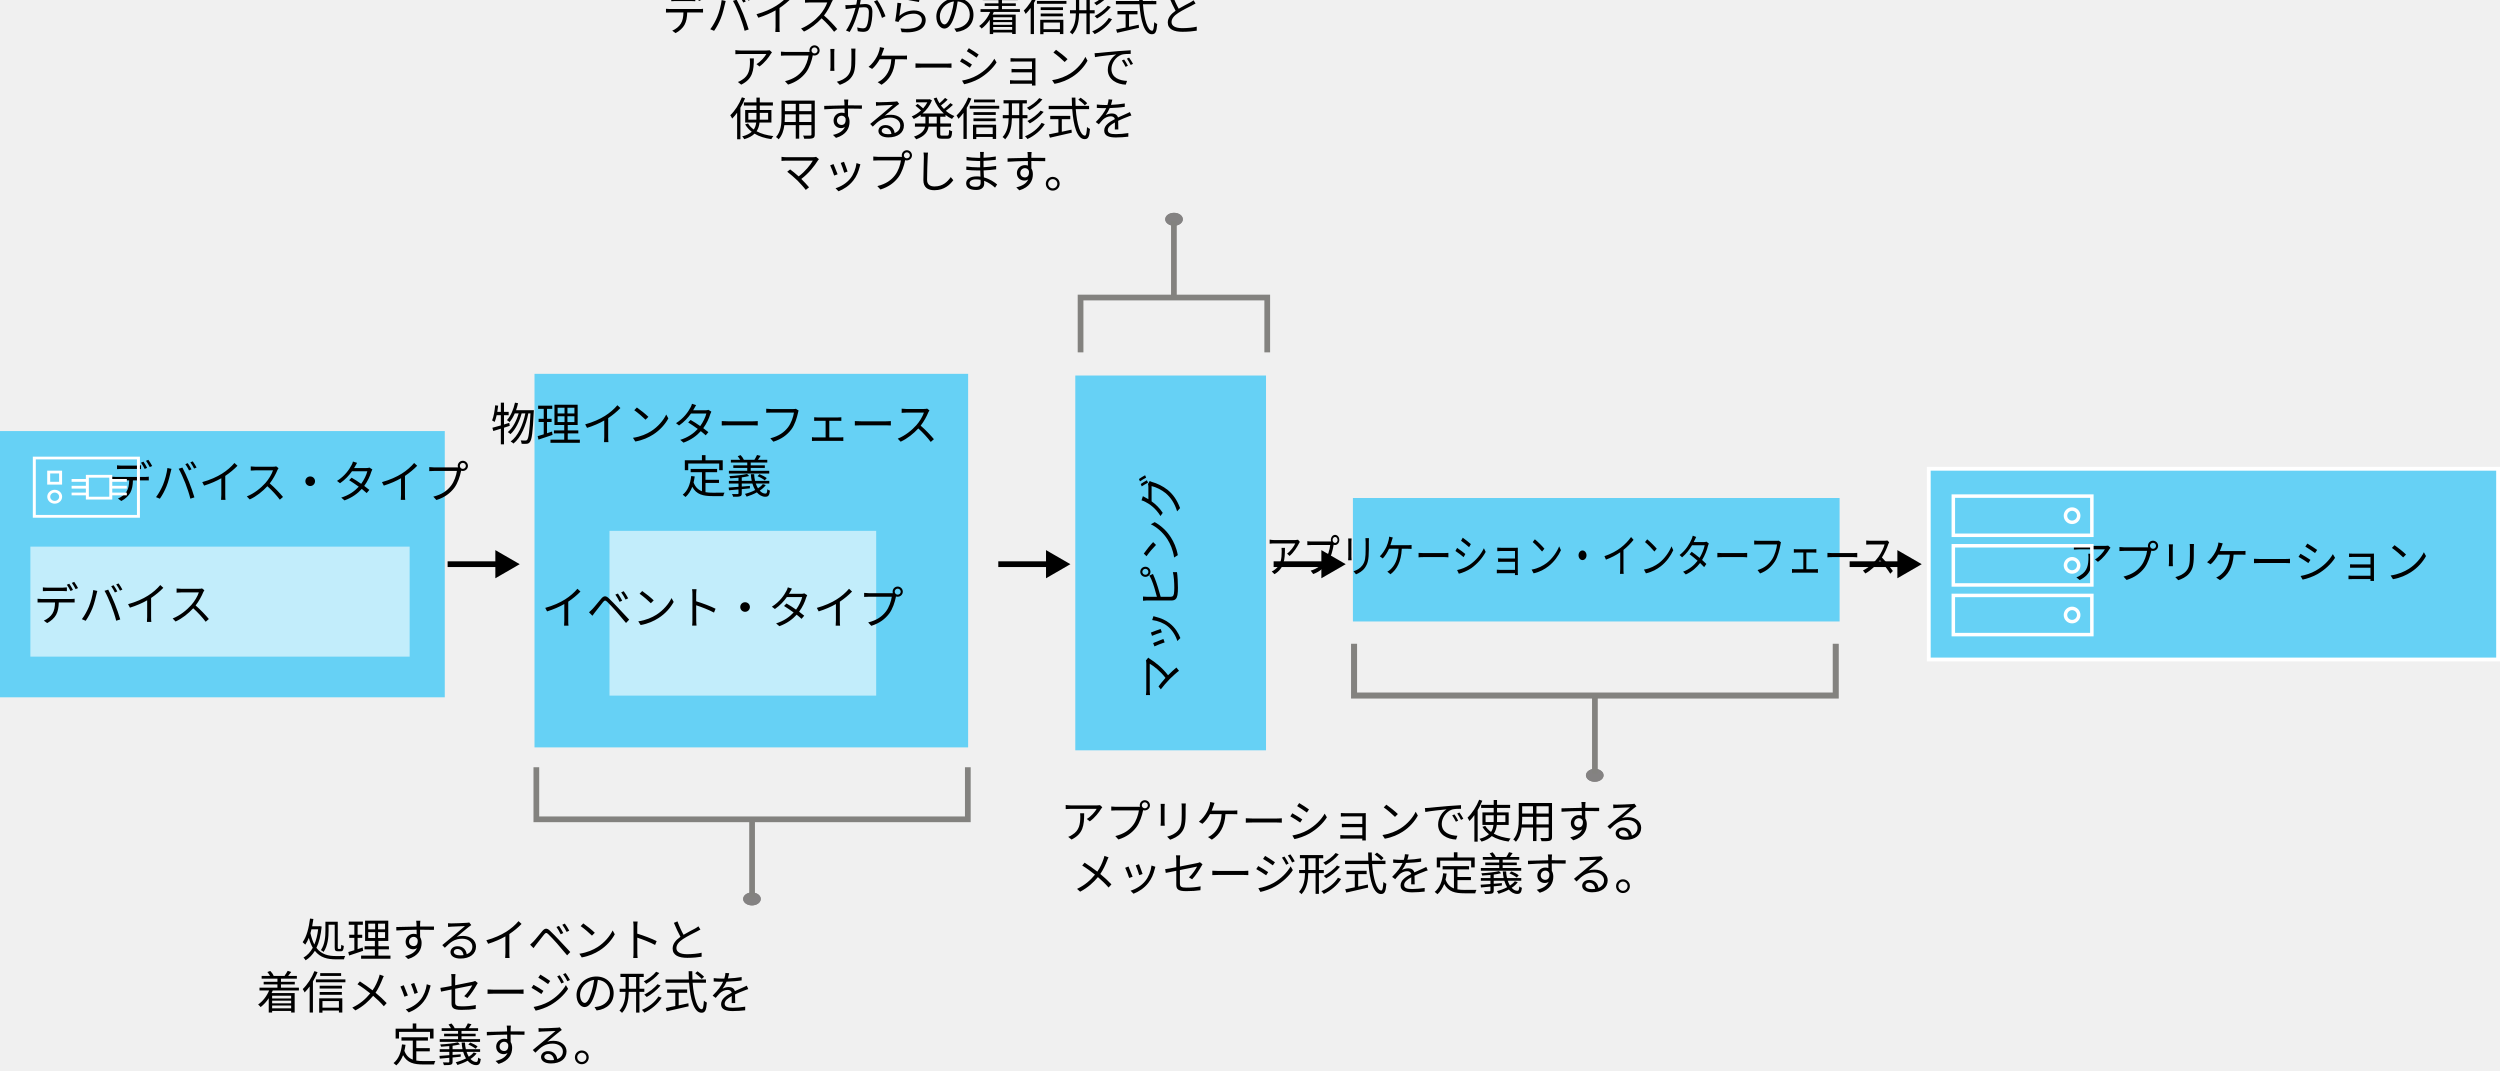
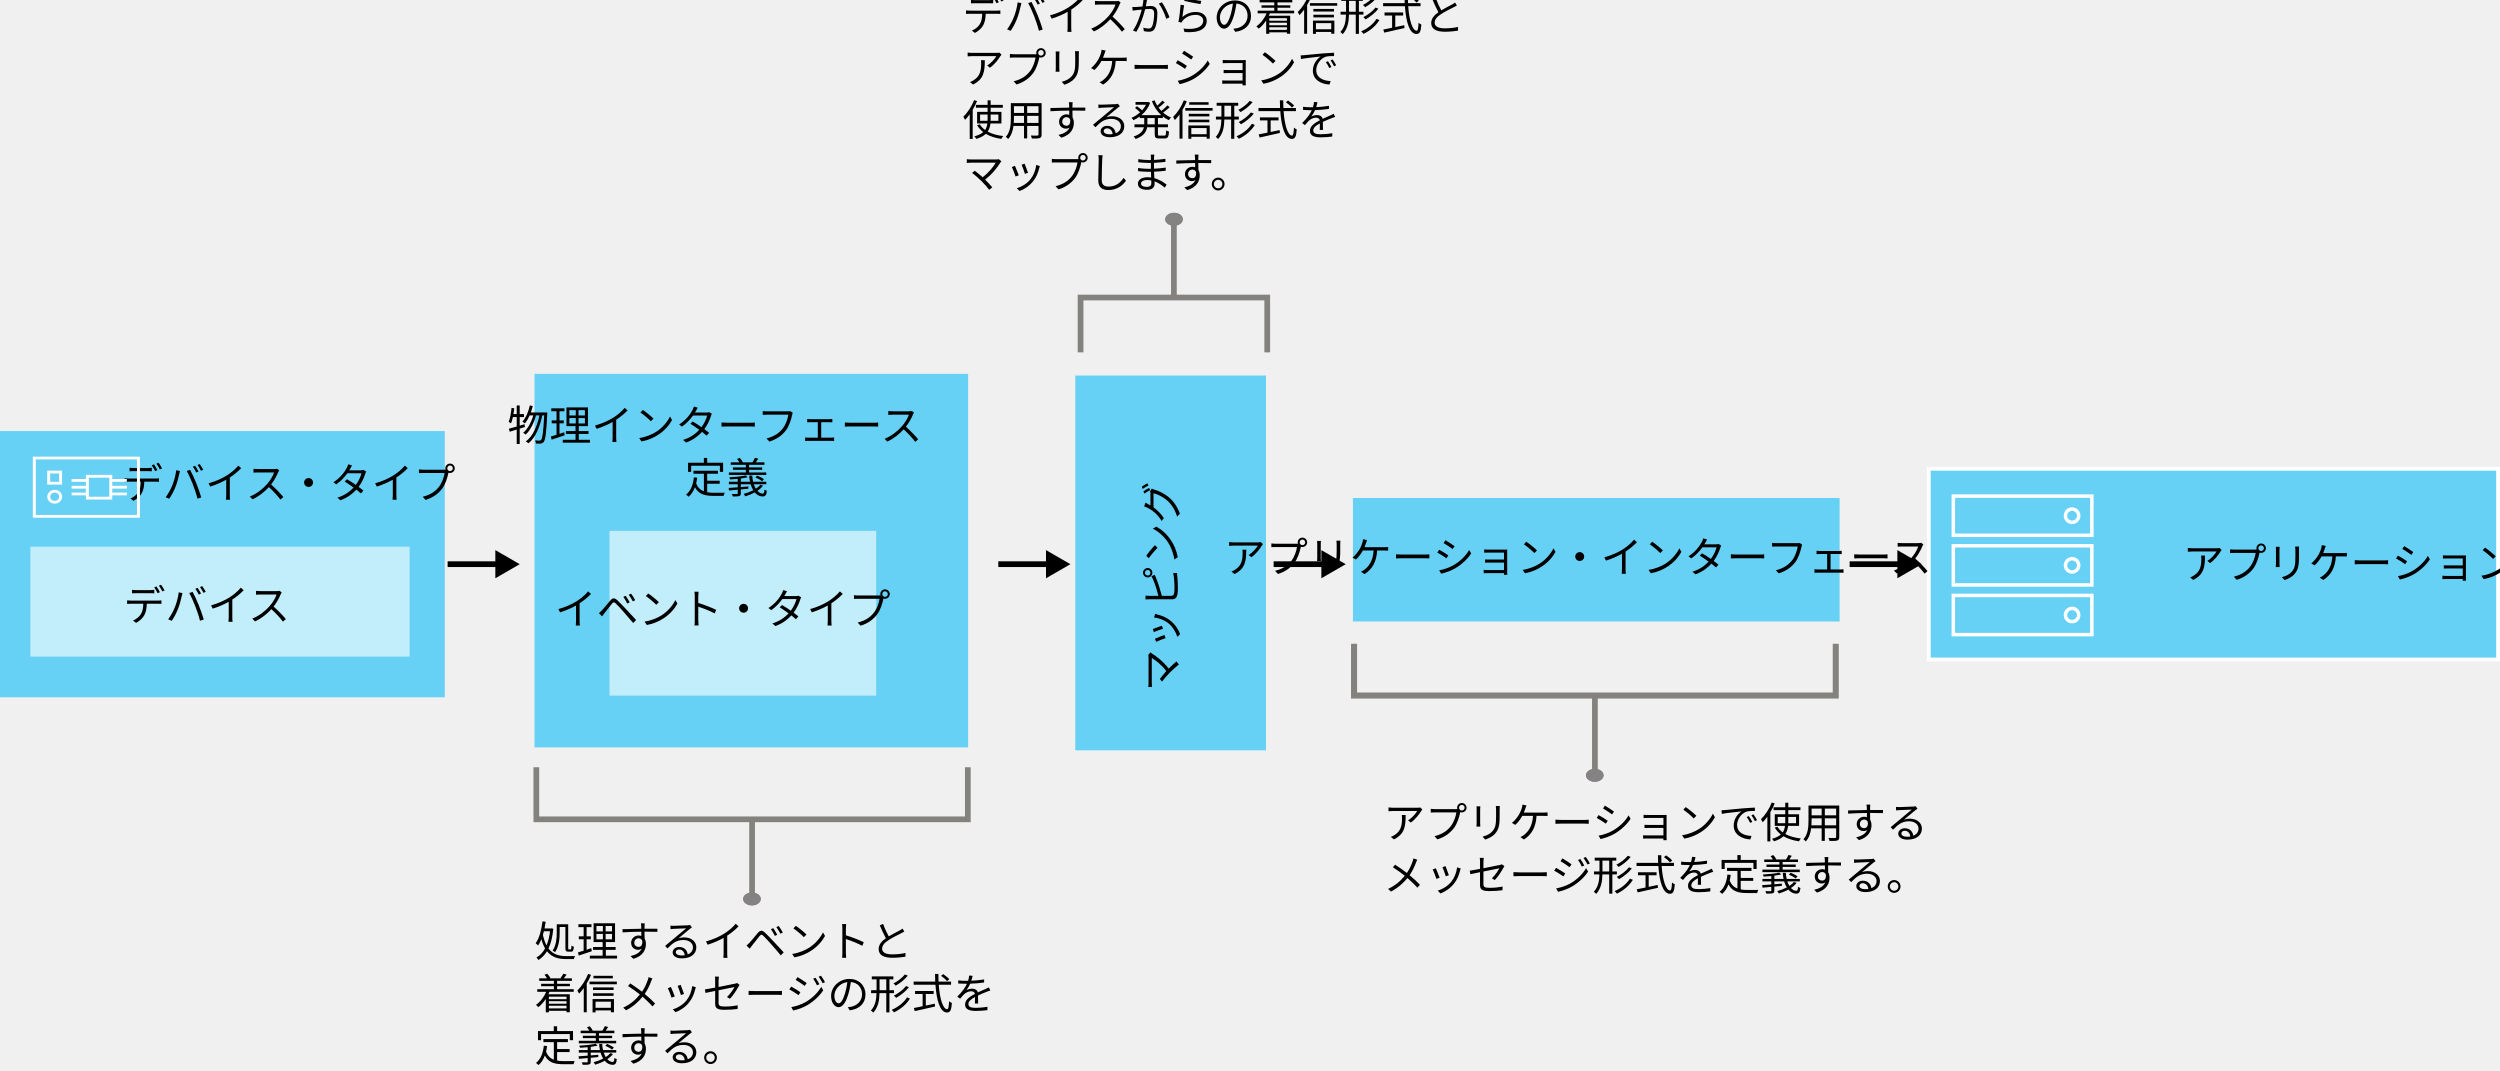
<svg xmlns="http://www.w3.org/2000/svg" id="svg5443" version="1.1" width="655.41" height="280.6" viewBox="0 0 655.41 280.6">
  <defs id="defs5447">
    <marker style="overflow:visible" id="TriangleOutM-3-4-5" refX="0" refY="0" orient="auto">
      <path transform="scale(0.4,0.4)" style="fill-rule:evenodd;stroke:#000000;stroke-width:1pt" d="m 5.77,0 -8.65,5 0,-10 8.65,5 z" id="path21258-13-6-5" />
    </marker>
    <marker style="overflow:visible" id="TriangleOutM-3-4-5-9" refX="0" refY="0" orient="auto">
      <path transform="scale(0.4,0.4)" style="fill-rule:evenodd;stroke:#000000;stroke-width:1pt" d="m 5.77,0 -8.65,5 0,-10 8.65,5 z" id="path21258-13-6-5-0" />
    </marker>
    <marker style="overflow:visible" id="TriangleOutM-3-4-5-9-4" refX="0" refY="0" orient="auto">
      <path transform="scale(0.4,0.4)" style="fill-rule:evenodd;stroke:#000000;stroke-width:1pt" d="m 5.77,0 -8.65,5 0,-10 8.65,5 z" id="path21258-13-6-5-0-6" />
    </marker>
    <marker style="overflow:visible" id="TriangleOutM-3-4-5-9-4-0" refX="0" refY="0" orient="auto">
      <path transform="scale(0.4,0.4)" style="fill-rule:evenodd;stroke:#000000;stroke-width:1pt" d="m 5.77,0 -8.65,5 0,-10 8.65,5 z" id="path21258-13-6-5-0-6-7" />
    </marker>
  </defs>
  <rect ry="0" rx="0" y="122.896" x="505.66" height="50" width="149.25" id="rect79371-1-6-6-9-8-7-3-5-1-2-7-5" style="fill:#66d1f5;fill-opacity:1;fill-rule:evenodd;stroke:#ffffff;stroke-width:1;stroke-miterlimit:4;stroke-dasharray:none;stroke-opacity:1" />
-   <text xml:space="preserve" style="font-style:normal;font-variant:normal;font-weight:normal;font-stretch:normal;font-size:11.867px;line-height:0%;font-family:'MS UI Gothic';-inkscape-font-specification:'MS UI Gothic, Normal';font-variant-ligatures:normal;font-variant-caps:normal;font-variant-numeric:normal;font-feature-settings:normal;text-align:center;letter-spacing:0px;word-spacing:0px;writing-mode:lr-tb;text-anchor:middle;fill:#000000;fill-opacity:1;stroke:none" x="594.207" y="151.627" id="text18189-5-9">
-     <tspan x="594.207" y="151.627" id="tspan6913-6" style="font-style:normal;font-variant:normal;font-weight:normal;font-stretch:normal;font-size:11.867px;line-height:1.25;font-family:'MS UI Gothic';-inkscape-font-specification:'MS UI Gothic, Normal';font-variant-ligatures:normal;font-variant-caps:normal;font-variant-numeric:normal;font-feature-settings:normal;text-align:center;writing-mode:lr-tb;text-anchor:middle">アプリケーション</tspan>
+   <text xml:space="preserve" style="font-style:normal;font-variant:normal;font-weight:normal;font-stretch:normal;font-size:11px;line-height:125%;font-family:Arial;-inkscape-font-specification:Arial;text-align:start;letter-spacing:0px;word-spacing:0px;writing-mode:lr-tb;text-anchor:start;fill:#000000;fill-opacity:1;stroke:none" x="572.207" y="151.627" id="text18189-5-9">
+     <tspan x="572.207" y="151.627" id="tspan6913-6">アプリケーション</tspan>
  </text>
  <g id="g5240-2-8" transform="matrix(0.09339234,0,0,0.09339234,506.8965,124.8685)" style="stroke-width:9.794;stroke-miterlimit:4;stroke-dasharray:none">
    <rect id="rect5222-4-5" height="110" width="388.9" stroke-miterlimit="10" y="55.6" x="55.6" style="fill:none;stroke:#ffffff;stroke-width:9.794;stroke-miterlimit:4;stroke-dasharray:none" />
    <rect id="rect5224-7-2" height="110" width="388.9" stroke-miterlimit="10" y="195" x="55.6" style="fill:none;stroke:#ffffff;stroke-width:9.794;stroke-miterlimit:4;stroke-dasharray:none" />
    <rect id="rect5226-6-7" height="110" width="388.9" stroke-miterlimit="10" y="334.4" x="55.6" style="fill:none;stroke:#ffffff;stroke-width:9.794;stroke-miterlimit:4;stroke-dasharray:none" />
    <circle id="circle5228-0-6" r="18.6" cy="110.6" cx="389" stroke-miterlimit="10" style="fill:none;stroke:#ffffff;stroke-width:9.794;stroke-miterlimit:4;stroke-dasharray:none" />
    <circle id="circle5230-5-6" r="18.6" cy="250" cx="389" stroke-miterlimit="10" style="fill:none;stroke:#ffffff;stroke-width:9.794;stroke-miterlimit:4;stroke-dasharray:none" />
    <circle id="circle5232-6-1" r="18.6" cy="389.4" cx="389" stroke-miterlimit="10" style="fill:none;stroke:#ffffff;stroke-width:9.794;stroke-miterlimit:4;stroke-dasharray:none" />
  </g>
  <rect ry="0" rx="0" y="113.009" x="0" height="69.8" width="116.605" id="rect79371-1-6-6-9-8-7-86-3-9" style="fill:#66d1f5;fill-opacity:1;fill-rule:evenodd;stroke:none" />
-   <text y="130.67" x="75.564" font-size="12" id="text56820" style="font-style:normal;font-variant:normal;font-weight:normal;font-stretch:normal;font-size:11.867px;line-height:0%;font-family:'MS UI Gothic';-inkscape-font-specification:'MS UI Gothic, Normal';text-align:center;writing-mode:lr;text-anchor:middle;fill:#000000;fill-opacity:1;font-variant-ligatures:normal;font-variant-caps:normal;font-variant-numeric:normal;font-feature-settings:normal;">デバイス・タイプ</text>
+   <text y="130.67" x="75.564" font-size="12" id="text56820" style="font-style:normal;font-variant:normal;font-weight:normal;font-stretch:normal;font-size:11px;line-height:125%;font-family:Arial;-inkscape-font-specification:Arial;text-align:center;writing-mode:lr-tb;text-anchor:middle;fill:#000000;fill-opacity:1">デバイス・タイプ</text>
  <rect ry="0" rx="0" y="143.307" x="7.964" height="28.839" width="99.431" id="rect79371-1-6-6-9-8-7-86-7" style="fill:#c2edfb;fill-opacity:1;fill-rule:evenodd;stroke:none" />
-   <text y="162.67" x="32.387" font-size="11" id="text56922" style="font-style:normal;font-variant:normal;font-weight:normal;font-stretch:normal;font-size:11.867px;line-height:0%;font-family:'MS UI Gothic';-inkscape-font-specification:'MS UI Gothic, Normal';text-align:center;writing-mode:lr;text-anchor:middle;fill:#000000;fill-opacity:1;font-variant-ligatures:normal;font-variant-caps:normal;font-variant-numeric:normal;font-feature-settings:normal;">デバイス</text>
-   <g id="g5278-5" transform="matrix(0.7799818,0,0,0.7279118,5.096387,111.3452)" style="">
+   <text y="162.67" x="32.387" font-size="11" id="text56922" style="font-style:normal;font-variant:normal;font-weight:normal;font-stretch:normal;font-size:11px;line-height:125%;font-family:Arial;-inkscape-font-specification:Arial;text-align:start;writing-mode:lr-tb;text-anchor:start;fill:#000000;fill-opacity:1">デバイス</text>
+   <g id="g5278-5" transform="matrix(0.7799818,0,0,0.7279118,5.096387,111.3452)">
    <path id="path5280-9" d="M 40,12 35.33,12 9.67,12 5,12 5,33 9.67,33 35.34,33 40,33 40,12 Z m -9.22,8.06 5.32,0 m -5.32,2.44 5.32,0 m -5.32,2.44 5.32,0 m -18.57,-4.88 5.32,0 m -5.32,2.44 5.32,0 m -5.32,2.44 5.32,0 m -0.02,1.5 7.87,0 0,-7.87 -7.87,0 0,7.87 z m -10.98,-2.5 c 1.1,0 2,0.9 2,2 0,1.1 -0.9,2 -2,2 -1.1,0 -2,-0.9 -2,-2 0,-1.11 0.9,-2 2,-2 z m 1.98,-2.88 -4,0 0,-4 4,0 0,4 z" stroke-miterlimit="10" style="fill:none;stroke:#ffffff;stroke-miterlimit:10" />
  </g>
  <rect style="fill:#66d1f5;fill-opacity:1;fill-rule:evenodd;stroke:none" id="rect7198-5" width="98.256" height="50" x="-196.706" y="281.903" rx="0" ry="0" transform="matrix(0,-1,1,0,0,0)" />
-   <text xml:space="preserve" style="font-style:normal;font-variant:normal;font-weight:normal;font-stretch:normal;line-height:0%;font-family:'MS UI Gothic';-inkscape-font-specification:'MS UI Gothic, Normal';text-align:center;letter-spacing:0px;word-spacing:0px;writing-mode:lr;text-anchor:middle;fill:#000000;fill-opacity:1;stroke:none;font-size:11.867px;font-variant-ligatures:normal;font-variant-caps:normal;font-variant-numeric:normal;font-feature-settings:normal;" x="-149.139" y="308.562" id="text7210-2" transform="rotate(-90)">
-     <tspan x="-149.139" y="308.562" id="tspan7573-7" style="font-size:11.867px;line-height:1.25;-inkscape-font-specification:'MS UI Gothic, Normal';font-family:'MS UI Gothic';font-weight:normal;font-style:normal;font-stretch:normal;font-variant:normal;text-anchor:middle;text-align:center;writing-mode:lr;font-variant-ligatures:normal;font-variant-caps:normal;font-variant-numeric:normal;font-feature-settings:normal;">マッピング</tspan>
+   <text xml:space="preserve" style="font-style:normal;font-variant:normal;font-weight:normal;font-stretch:normal;font-size:11px;line-height:125%;font-family:Arial;-inkscape-font-specification:Arial;text-align:center;letter-spacing:0px;word-spacing:0px;writing-mode:lr-tb;text-anchor:middle;fill:#000000;fill-opacity:1;stroke:none" x="-149.139" y="308.562" id="text7210-2" transform="matrix(0,-1,1,0,0,0)">
+     <tspan x="-149.139" y="308.562" id="tspan7573-7">マッピング</tspan>
  </text>
  <rect style="fill:#66d1f5;fill-opacity:1;fill-rule:evenodd;stroke:none" id="rect6559" width="113.683" height="97.932" x="140.126" y="98.007" rx="0" ry="0" />
  <rect ry="0" rx="0" y="139.168" x="159.79" height="43.196" width="69.912" id="rect79371-1-6-6-9-8-7-9-9" style="fill:#c2edfb;fill-opacity:1;fill-rule:evenodd;stroke:none" />
-   <text xml:space="preserve" style="font-style:normal;font-variant:normal;font-weight:normal;font-stretch:normal;line-height:0%;font-family:'MS UI Gothic';-inkscape-font-specification:'MS UI Gothic, Normal';text-align:center;letter-spacing:0px;word-spacing:0px;writing-mode:lr;text-anchor:middle;fill:#000000;fill-opacity:1;stroke:none;font-size:11.867px;font-variant-ligatures:normal;font-variant-caps:normal;font-variant-numeric:normal;font-feature-settings:normal;" x="195.063" y="115.531" id="text5543">
-     <tspan x="195.063" y="115.531" id="tspan5547" style="font-size:11.867px;line-height:1.25;-inkscape-font-specification:'MS UI Gothic, Normal';font-family:'MS UI Gothic';font-weight:normal;font-style:normal;font-stretch:normal;font-variant:normal;text-anchor:middle;text-align:center;writing-mode:lr;font-variant-ligatures:normal;font-variant-caps:normal;font-variant-numeric:normal;font-feature-settings:normal;">物理インターフェース</tspan>
-     <tspan x="195.063" y="129.281" id="tspan7758" style="font-size:11.867px;line-height:1.25;-inkscape-font-specification:'MS UI Gothic, Normal';font-family:'MS UI Gothic';font-weight:normal;font-style:normal;font-stretch:normal;font-variant:normal;text-anchor:middle;text-align:center;writing-mode:lr;font-variant-ligatures:normal;font-variant-caps:normal;font-variant-numeric:normal;font-feature-settings:normal;">定義</tspan>
+   <text xml:space="preserve" style="font-style:normal;font-variant:normal;font-weight:normal;font-stretch:normal;font-size:11px;line-height:125%;font-family:Arial;-inkscape-font-specification:Arial;text-align:center;letter-spacing:0px;word-spacing:0px;writing-mode:lr-tb;text-anchor:middle;fill:#000000;fill-opacity:1;stroke:none" x="195.063" y="115.531" id="text5543">
+     <tspan x="195.063" y="115.531" id="tspan5547">物理インターフェース</tspan>
+     <tspan x="195.063" y="129.281" id="tspan7758">定義</tspan>
  </text>
-   <text id="text13959-6" y="163.649" x="194.024" style="font-style:normal;font-variant:normal;font-weight:normal;font-stretch:normal;line-height:0%;font-family:'MS UI Gothic';-inkscape-font-specification:'MS UI Gothic, Normal';text-align:center;letter-spacing:0px;word-spacing:0px;writing-mode:lr;text-anchor:middle;fill:#000000;fill-opacity:1;stroke:none;font-size:11.867px;font-variant-ligatures:normal;font-variant-caps:normal;font-variant-numeric:normal;font-feature-settings:normal;" xml:space="preserve">
-     <tspan id="tspan13963-4" y="163.649" x="194.024" style="font-size:11.867px;line-height:1.25;-inkscape-font-specification:'MS UI Gothic, Normal';font-family:'MS UI Gothic';font-weight:normal;font-style:normal;font-stretch:normal;font-variant:normal;text-anchor:middle;text-align:center;writing-mode:lr;font-variant-ligatures:normal;font-variant-caps:normal;font-variant-numeric:normal;font-feature-settings:normal;">イベント・タイプ</tspan>
+   <text id="text13959-6" y="163.649" x="194.024" style="font-style:normal;font-variant:normal;font-weight:normal;font-stretch:normal;font-size:11px;line-height:125%;font-family:Arial;-inkscape-font-specification:Arial;text-align:center;letter-spacing:0px;word-spacing:0px;writing-mode:lr-tb;text-anchor:middle;fill:#000000;fill-opacity:1;stroke:none" xml:space="preserve">
+     <tspan id="tspan13963-4" y="163.649" x="194.024">イベント・タイプ</tspan>
  </text>
-   <flowRoot xml:space="preserve" id="flowRoot7760" style="font-style:normal;font-weight:normal;line-height:0.01%;font-family:'MS UI Gothic';letter-spacing:0px;word-spacing:0px;fill:#000000;fill-opacity:1;stroke:none;stroke-width:1px;stroke-linecap:butt;stroke-linejoin:miter;stroke-opacity:1;-inkscape-font-specification:'MS UI Gothic, Normal';font-stretch:normal;font-variant:normal;font-size:11.867px;text-anchor:middle;text-align:center;writing-mode:lr;font-variant-ligatures:normal;font-variant-caps:normal;font-variant-numeric:normal;font-feature-settings:normal;" transform="translate(-80.51996,-21.98809)">
-     <flowRegion id="flowRegion7762" style="-inkscape-font-specification:'MS UI Gothic, Normal';font-family:'MS UI Gothic';font-weight:normal;font-style:normal;font-stretch:normal;font-variant:normal;font-size:11.867px;text-anchor:middle;text-align:center;writing-mode:lr;font-variant-ligatures:normal;font-variant-caps:normal;font-variant-numeric:normal;font-feature-settings:normal;" />
-     <flowPara id="flowPara7766" style="font-size:11.867px;line-height:1.25;-inkscape-font-specification:'MS UI Gothic, Normal';font-family:'MS UI Gothic';font-weight:normal;font-style:normal;font-stretch:normal;font-variant:normal;text-anchor:middle;text-align:center;writing-mode:lr;font-variant-ligatures:normal;font-variant-caps:normal;font-variant-numeric:normal;font-feature-settings:normal;"> </flowPara>
+   <flowRoot xml:space="preserve" id="flowRoot7760" style="font-style:normal;font-weight:normal;font-size:40px;line-height:125%;font-family:sans-serif;letter-spacing:0px;word-spacing:0px;fill:#000000;fill-opacity:1;stroke:none;stroke-width:1px;stroke-linecap:butt;stroke-linejoin:miter;stroke-opacity:1" transform="translate(-80.51996,-21.98809)">
+     <flowRegion id="flowRegion7762" />
+     <flowPara id="flowPara7766" />
  </flowRoot>
-   <flowRoot xml:space="preserve" id="flowRoot7821" style="font-style:normal;font-weight:normal;line-height:0.01%;font-family:'MS UI Gothic';letter-spacing:0px;word-spacing:0px;fill:#000000;fill-opacity:1;stroke:none;stroke-width:1px;stroke-linecap:butt;stroke-linejoin:miter;stroke-opacity:1;-inkscape-font-specification:'MS UI Gothic, Normal';font-stretch:normal;font-variant:normal;font-size:11.867px;text-anchor:middle;text-align:center;writing-mode:lr;font-variant-ligatures:normal;font-variant-caps:normal;font-variant-numeric:normal;font-feature-settings:normal;" transform="translate(-80.51996,-21.98809)">
-     <flowRegion id="flowRegion7823" style="-inkscape-font-specification:'MS UI Gothic, Normal';font-family:'MS UI Gothic';font-weight:normal;font-style:normal;font-stretch:normal;font-variant:normal;font-size:11.867px;text-anchor:middle;text-align:center;writing-mode:lr;font-variant-ligatures:normal;font-variant-caps:normal;font-variant-numeric:normal;font-feature-settings:normal;" />
-     <flowPara id="flowPara7827" style="font-size:11.867px;line-height:1.25;-inkscape-font-specification:'MS UI Gothic, Normal';font-family:'MS UI Gothic';font-weight:normal;font-style:normal;font-stretch:normal;font-variant:normal;text-anchor:middle;text-align:center;writing-mode:lr;font-variant-ligatures:normal;font-variant-caps:normal;font-variant-numeric:normal;font-feature-settings:normal;"> </flowPara>
+   <flowRoot xml:space="preserve" id="flowRoot7821" style="font-style:normal;font-weight:normal;font-size:40px;line-height:125%;font-family:sans-serif;letter-spacing:0px;word-spacing:0px;fill:#000000;fill-opacity:1;stroke:none;stroke-width:1px;stroke-linecap:butt;stroke-linejoin:miter;stroke-opacity:1" transform="translate(-80.51996,-21.98809)">
+     <flowRegion id="flowRegion7823" />
+     <flowPara id="flowPara7827" />
  </flowRoot>
  <rect style="fill:#66d1f5;fill-opacity:1;fill-rule:evenodd;stroke:none" id="rect6559-2" width="127.59" height="32.368" x="354.686" y="130.559" rx="0" ry="0" />
-   <text xml:space="preserve" style="font-style:normal;font-variant:normal;font-weight:normal;font-stretch:normal;font-size:10.793px;line-height:0%;font-family:'MS UI Gothic';-inkscape-font-specification:'MS UI Gothic, Normal';font-variant-ligatures:normal;font-variant-caps:normal;font-variant-numeric:normal;font-feature-settings:normal;text-align:center;letter-spacing:0px;word-spacing:0px;writing-mode:lr-tb;text-anchor:middle;fill:#000000;fill-opacity:1;stroke:none;stroke-width:0.909" x="459.895" y="136.499" id="text5543-1" transform="scale(0.9094851,1.099523)">
-     <tspan x="459.895" y="136.499" id="tspan7758-4" style="font-style:normal;font-variant:normal;font-weight:normal;font-stretch:normal;font-size:10.793px;line-height:1.25;font-family:'MS UI Gothic';-inkscape-font-specification:'MS UI Gothic, Normal';font-variant-ligatures:normal;font-variant-caps:normal;font-variant-numeric:normal;font-feature-settings:normal;text-align:center;writing-mode:lr-tb;text-anchor:middle;stroke-width:0.909">アプリケーション・インターフェース</tspan>
+   <text xml:space="preserve" style="font-style:normal;font-variant:normal;font-weight:normal;font-stretch:normal;font-size:11px;line-height:125%;font-family:Arial;-inkscape-font-specification:Arial;text-align:center;letter-spacing:0px;word-spacing:0px;writing-mode:lr-tb;text-anchor:middle;fill:#000000;fill-opacity:1;stroke:none" x="418.232" y="150.083" id="text5543-1">
+     <tspan x="418.232" y="150.083" id="tspan7758-4">アプリケーション・インターフェース</tspan>
  </text>
-   <flowRoot xml:space="preserve" id="flowRoot7909" style="font-style:normal;font-weight:normal;line-height:0.01%;font-family:'MS UI Gothic';letter-spacing:0px;word-spacing:0px;fill:#000000;fill-opacity:1;stroke:none;stroke-width:1px;stroke-linecap:butt;stroke-linejoin:miter;stroke-opacity:1;-inkscape-font-specification:'MS UI Gothic, Normal';font-stretch:normal;font-variant:normal;font-size:11.867px;text-anchor:middle;text-align:center;writing-mode:lr;font-variant-ligatures:normal;font-variant-caps:normal;font-variant-numeric:normal;font-feature-settings:normal;" transform="translate(-80.51996,-21.98809)">
-     <flowRegion id="flowRegion7911" style="-inkscape-font-specification:'MS UI Gothic, Normal';font-family:'MS UI Gothic';font-weight:normal;font-style:normal;font-stretch:normal;font-variant:normal;font-size:11.867px;text-anchor:middle;text-align:center;writing-mode:lr;font-variant-ligatures:normal;font-variant-caps:normal;font-variant-numeric:normal;font-feature-settings:normal;" />
-     <flowPara id="flowPara7915" style="font-size:11.867px;line-height:1.25;-inkscape-font-specification:'MS UI Gothic, Normal';font-family:'MS UI Gothic';font-weight:normal;font-style:normal;font-stretch:normal;font-variant:normal;text-anchor:middle;text-align:center;writing-mode:lr;font-variant-ligatures:normal;font-variant-caps:normal;font-variant-numeric:normal;font-feature-settings:normal;"> </flowPara>
+   <flowRoot xml:space="preserve" id="flowRoot7909" style="font-style:normal;font-weight:normal;font-size:40px;line-height:125%;font-family:sans-serif;letter-spacing:0px;word-spacing:0px;fill:#000000;fill-opacity:1;stroke:none;stroke-width:1px;stroke-linecap:butt;stroke-linejoin:miter;stroke-opacity:1" transform="translate(-80.51996,-21.98809)">
+     <flowRegion id="flowRegion7911" />
+     <flowPara id="flowPara7915" />
  </flowRoot>
-   <flowRoot xml:space="preserve" id="flowRoot7917" style="font-style:normal;font-weight:normal;line-height:0.01%;font-family:'MS UI Gothic';letter-spacing:0px;word-spacing:0px;fill:#000000;fill-opacity:1;stroke:none;stroke-width:1px;stroke-linecap:butt;stroke-linejoin:miter;stroke-opacity:1;-inkscape-font-specification:'MS UI Gothic, Normal';font-stretch:normal;font-variant:normal;font-size:11.867px;text-anchor:middle;text-align:center;writing-mode:lr;font-variant-ligatures:normal;font-variant-caps:normal;font-variant-numeric:normal;font-feature-settings:normal;" transform="translate(-80.51996,-21.98809)">
-     <flowRegion id="flowRegion7919" style="-inkscape-font-specification:'MS UI Gothic, Normal';font-family:'MS UI Gothic';font-weight:normal;font-style:normal;font-stretch:normal;font-variant:normal;font-size:11.867px;text-anchor:middle;text-align:center;writing-mode:lr;font-variant-ligatures:normal;font-variant-caps:normal;font-variant-numeric:normal;font-feature-settings:normal;" />
-     <flowPara id="flowPara7923" style="font-size:11.867px;line-height:1.25;-inkscape-font-specification:'MS UI Gothic, Normal';font-family:'MS UI Gothic';font-weight:normal;font-style:normal;font-stretch:normal;font-variant:normal;text-anchor:middle;text-align:center;writing-mode:lr;font-variant-ligatures:normal;font-variant-caps:normal;font-variant-numeric:normal;font-feature-settings:normal;"> </flowPara>
+   <flowRoot xml:space="preserve" id="flowRoot7917" style="font-style:normal;font-weight:normal;font-size:40px;line-height:125%;font-family:sans-serif;letter-spacing:0px;word-spacing:0px;fill:#000000;fill-opacity:1;stroke:none;stroke-width:1px;stroke-linecap:butt;stroke-linejoin:miter;stroke-opacity:1" transform="translate(-80.51996,-21.98809)">
+     <flowRegion id="flowRegion7919" />
+     <flowPara id="flowPara7923" />
  </flowRoot>
  <path id="path8199-4-90" d="m 117.35,147.909 14.64,0" style="opacity:1;fill:none;stroke:#000000;stroke-width:1.5;stroke-linecap:butt;stroke-linejoin:miter;stroke-miterlimit:4;stroke-dasharray:none;stroke-opacity:1;marker-end:url(#TriangleOutM-3-4-5)" />
  <path id="path8199-4-90-8" d="m 261.716,147.909 14.64,0" style="opacity:1;fill:none;stroke:#000000;stroke-width:1.5;stroke-linecap:butt;stroke-linejoin:miter;stroke-miterlimit:4;stroke-dasharray:none;stroke-opacity:1;marker-end:url(#TriangleOutM-3-4-5-9)" />
  <path id="path8199-4-90-8-7" d="m 333.902,147.909 14.64,0" style="opacity:1;fill:none;stroke:#000000;stroke-width:1.5;stroke-linecap:butt;stroke-linejoin:miter;stroke-miterlimit:4;stroke-dasharray:none;stroke-opacity:1;marker-end:url(#TriangleOutM-3-4-5-9-4)" />
  <path id="path8199-4-90-8-7-6" d="m 484.911,147.909 14.64,0" style="opacity:1;fill:none;stroke:#000000;stroke-width:1.5;stroke-linecap:butt;stroke-linejoin:miter;stroke-miterlimit:4;stroke-dasharray:none;stroke-opacity:1;marker-end:url(#TriangleOutM-3-4-5-9-4-0)" />
  <g id="g56426" transform="matrix(0,-1,1.357484,0,-518.3338,383.8479)" style="stroke-width:1.287;stroke-miterlimit:4;stroke-dasharray:none">
    <circle cx="326.366" cy="608.593" r="1.692" id="circle56428" style="fill:#848282;stroke-width:1.287;stroke-miterlimit:4;stroke-dasharray:none" />
  </g>
  <path id="path20115" d="m 283.284,92.375 0,-14.373 48.939,0 0,14.373 0,0" style="fill:none;stroke:#83827f;stroke-width:1.5;stroke-linecap:butt;stroke-linejoin:miter;stroke-miterlimit:4;stroke-dasharray:none;stroke-opacity:1" />
  <ellipse cy="307.753" cx="-57.493" id="path20185" style="fill:#848282;fill-opacity:1;stroke:none;stroke-width:1.5;stroke-miterlimit:4;stroke-dasharray:none" transform="matrix(0,-1,1,0,0,0)" rx="1.694" ry="2.3" />
  <path id="path20187" d="m 307.753,78.058 0,-20.171" style="fill:none;stroke:#83827f;stroke-width:1.5;stroke-linecap:butt;stroke-linejoin:miter;stroke-miterlimit:4;stroke-dasharray:none;stroke-opacity:1" />
-   <g id="g8248" transform="translate(-62,64.00707)" style="">
+   <g id="g8248" transform="translate(-62,64.00707)">
    <g style="stroke-width:1.287;stroke-miterlimit:4;stroke-dasharray:none" transform="matrix(0,1,-1.357484,0,1085.256,-154.6974)" id="g56426-0">
      <circle style="fill:#848282;stroke-width:1.287;stroke-miterlimit:4;stroke-dasharray:none" id="circle56428-9" r="1.692" cy="608.593" cx="326.366" />
    </g>
    <path style="fill:none;stroke:#83827f;stroke-width:1.5;stroke-linecap:butt;stroke-linejoin:miter;stroke-miterlimit:4;stroke-dasharray:none;stroke-opacity:1" d="m 315.728,137.137 0,13.651 -113.118,0 0,-13.651 0,0" id="path20115-2" />
    <ellipse ry="2.3" rx="1.694" transform="matrix(0,1,-1,0,0,0)" style="fill:#848282;fill-opacity:1;stroke:none;stroke-width:1.5;stroke-miterlimit:4;stroke-dasharray:none" id="path20185-7" cx="171.657" cy="-259.169" />
    <path style="fill:none;stroke:#83827f;stroke-width:1.5;stroke-linecap:butt;stroke-linejoin:miter;stroke-miterlimit:4;stroke-dasharray:none;stroke-opacity:1" d="m 259.169,151.093 0,20.171" id="path20187-2" />
  </g>
-   <g id="g8241" transform="translate(-62,68.00707)" style="">
+   <g id="g8241" transform="translate(-62,68.00707)">
    <g style="stroke-width:1.287;stroke-miterlimit:4;stroke-dasharray:none" transform="matrix(0,1,-1.357484,0,1306.214,-191.109)" id="g56426-0-4">
      <circle style="fill:#848282;stroke-width:1.287;stroke-miterlimit:4;stroke-dasharray:none" id="circle56428-9-4" r="1.692" cy="608.593" cx="326.366" />
    </g>
    <path style="fill:none;stroke:#83827f;stroke-width:1.58;stroke-linecap:butt;stroke-linejoin:miter;stroke-miterlimit:4;stroke-dasharray:none;stroke-opacity:1" d="m 543.268,100.766 0,13.571 -126.283,0 0,-13.571 0,0" id="path20115-2-2" />
    <ellipse ry="2.3" rx="1.694" transform="matrix(0,1,-1,0,0,0)" style="fill:#848282;fill-opacity:1;stroke:none;stroke-width:1.5;stroke-miterlimit:4;stroke-dasharray:none" id="path20185-7-3" cx="135.246" cy="-480.127" />
    <path style="fill:none;stroke:#83827f;stroke-width:1.5;stroke-linecap:butt;stroke-linejoin:miter;stroke-miterlimit:4;stroke-dasharray:none;stroke-opacity:1" d="m 480.126,114.681 0,20.171" id="path20187-2-5" />
  </g>
-   <text xml:space="preserve" style="font-style:normal;font-weight:normal;line-height:0%;font-family:'MS UI Gothic';letter-spacing:0px;word-spacing:0px;fill:#000000;fill-opacity:1;stroke:none;stroke-width:1px;stroke-linecap:butt;stroke-linejoin:miter;stroke-opacity:1;-inkscape-font-specification:'MS UI Gothic, Normal';font-stretch:normal;font-variant:normal;font-size:11.867px;text-anchor:middle;text-align:center;writing-mode:lr;font-variant-ligatures:normal;font-variant-caps:normal;font-variant-numeric:normal;font-feature-settings:normal;" x="88.996" y="-84.422" id="text8282">
-     <tspan id="tspan8284" x="88.996" y="-84.422" style="font-size:11.867px;line-height:1.25;-inkscape-font-specification:'MS UI Gothic, Normal';font-family:'MS UI Gothic';font-weight:normal;font-style:normal;font-stretch:normal;font-variant:normal;text-anchor:middle;text-align:center;writing-mode:lr;font-variant-ligatures:normal;font-variant-caps:normal;font-variant-numeric:normal;font-feature-settings:normal;"> </tspan>
+   <text xml:space="preserve" style="font-style:normal;font-weight:normal;font-size:40px;line-height:125%;font-family:sans-serif;letter-spacing:0px;word-spacing:0px;fill:#000000;fill-opacity:1;stroke:none;stroke-width:1px;stroke-linecap:butt;stroke-linejoin:miter;stroke-opacity:1" x="88.996" y="-84.422" id="text8282">
+     <tspan id="tspan8284" x="88.996" y="-84.422" />
  </text>
-   <text xml:space="preserve" style="font-style:normal;font-variant:normal;font-weight:normal;font-stretch:normal;line-height:0%;font-family:'MS UI Gothic';-inkscape-font-specification:'MS UI Gothic, Normal';text-align:center;letter-spacing:0px;word-spacing:0px;writing-mode:lr;text-anchor:middle;fill:#000000;fill-opacity:1;stroke:none;font-size:11.867px;font-variant-ligatures:normal;font-variant-caps:normal;font-variant-numeric:normal;font-feature-settings:normal;" x="252.319" y="8.008" id="text5543-4">
-     <tspan x="252.319" y="8.008" id="tspan7758-7" style="font-size:11.867px;line-height:1.25;text-align:center;text-anchor:middle;-inkscape-font-specification:'MS UI Gothic, Normal';font-family:'MS UI Gothic';font-weight:normal;font-style:normal;font-stretch:normal;font-variant:normal;writing-mode:lr;font-variant-ligatures:normal;font-variant-caps:normal;font-variant-numeric:normal;font-feature-settings:normal;">デバイスからの着信形式と</tspan>
-     <tspan x="252.319" y="21.758" id="tspan8332" style="font-size:11.867px;line-height:1.25;text-align:center;text-anchor:middle;-inkscape-font-specification:'MS UI Gothic, Normal';font-family:'MS UI Gothic';font-weight:normal;font-style:normal;font-stretch:normal;font-variant:normal;writing-mode:lr;font-variant-ligatures:normal;font-variant-caps:normal;font-variant-numeric:normal;font-feature-settings:normal;">アプリケーションで</tspan>
-     <tspan x="252.319" y="35.508" id="tspan8334" style="font-size:11.867px;line-height:1.25;text-align:center;text-anchor:middle;-inkscape-font-specification:'MS UI Gothic, Normal';font-family:'MS UI Gothic';font-weight:normal;font-style:normal;font-stretch:normal;font-variant:normal;writing-mode:lr;font-variant-ligatures:normal;font-variant-caps:normal;font-variant-numeric:normal;font-feature-settings:normal;">使用する発信形式を</tspan>
-     <tspan x="252.319" y="49.258" id="tspan8336" style="font-size:11.867px;line-height:1.25;text-align:center;text-anchor:middle;-inkscape-font-specification:'MS UI Gothic, Normal';font-family:'MS UI Gothic';font-weight:normal;font-style:normal;font-stretch:normal;font-variant:normal;writing-mode:lr;font-variant-ligatures:normal;font-variant-caps:normal;font-variant-numeric:normal;font-feature-settings:normal;">マップします。</tspan>
-     <tspan x="252.319" y="62.088" id="tspan8330" style="font-size:11.867px;line-height:1.25;text-align:center;text-anchor:middle;-inkscape-font-specification:'MS UI Gothic, Normal';font-family:'MS UI Gothic';font-weight:normal;font-style:normal;font-stretch:normal;font-variant:normal;writing-mode:lr;font-variant-ligatures:normal;font-variant-caps:normal;font-variant-numeric:normal;font-feature-settings:normal;"> </tspan>
+   <text xml:space="preserve" style="font-style:normal;font-variant:normal;font-weight:normal;font-stretch:normal;font-size:11px;line-height:125%;font-family:Arial;-inkscape-font-specification:Arial;text-align:center;letter-spacing:0px;word-spacing:0px;writing-mode:lr-tb;text-anchor:middle;fill:#000000;fill-opacity:1;stroke:none" x="252.319" y="8.008" id="text5543-4">
+     <tspan x="252.319" y="8.008" id="tspan7758-7" style="text-align:start;text-anchor:start">デバイスからの着信形式と</tspan>
+     <tspan x="252.319" y="21.758" id="tspan8332" style="text-align:start;text-anchor:start">アプリケーションで</tspan>
+     <tspan x="252.319" y="35.508" id="tspan8334" style="text-align:start;text-anchor:start">使用する発信形式を</tspan>
+     <tspan x="252.319" y="49.258" id="tspan8336" style="text-align:start;text-anchor:start">マップします。</tspan>
+     <tspan x="252.319" y="63.008" id="tspan8330" style="text-align:start;text-anchor:start" />
  </text>
-   <text xml:space="preserve" style="font-style:normal;font-variant:normal;font-weight:normal;font-stretch:normal;line-height:0%;font-family:'MS UI Gothic';-inkscape-font-specification:'MS UI Gothic, Normal';text-align:center;letter-spacing:0px;word-spacing:0px;writing-mode:lr;text-anchor:middle;fill:#000000;fill-opacity:1;stroke:none;font-size:11.867px;font-variant-ligatures:normal;font-variant-caps:normal;font-variant-numeric:normal;font-feature-settings:normal;" x="140.131" y="250.785" id="text5543-4-8">
-     <tspan x="140.131" y="250.785" id="tspan8330-6" style="font-size:11.867px;line-height:1.25;text-align:center;text-anchor:middle;-inkscape-font-specification:'MS UI Gothic, Normal';font-family:'MS UI Gothic';font-weight:normal;font-style:normal;font-stretch:normal;font-variant:normal;writing-mode:lr;font-variant-ligatures:normal;font-variant-caps:normal;font-variant-numeric:normal;font-feature-settings:normal;">処理するイベントと</tspan>
-     <tspan x="140.131" y="264.535" style="font-size:11.867px;line-height:1.25;text-align:center;text-anchor:middle;-inkscape-font-specification:'MS UI Gothic, Normal';font-family:'MS UI Gothic';font-weight:normal;font-style:normal;font-stretch:normal;font-variant:normal;writing-mode:lr;font-variant-ligatures:normal;font-variant-caps:normal;font-variant-numeric:normal;font-feature-settings:normal;" id="tspan8400">着信メッセージの形式を</tspan>
-     <tspan x="140.131" y="278.285" style="font-size:11.867px;line-height:1.25;text-align:center;text-anchor:middle;-inkscape-font-specification:'MS UI Gothic, Normal';font-family:'MS UI Gothic';font-weight:normal;font-style:normal;font-stretch:normal;font-variant:normal;writing-mode:lr;font-variant-ligatures:normal;font-variant-caps:normal;font-variant-numeric:normal;font-feature-settings:normal;" id="tspan8402">定義する。</tspan>
-     <tspan x="140.131" y="291.115" style="font-size:11.867px;line-height:1.25;text-align:center;text-anchor:middle;-inkscape-font-specification:'MS UI Gothic, Normal';font-family:'MS UI Gothic';font-weight:normal;font-style:normal;font-stretch:normal;font-variant:normal;writing-mode:lr;font-variant-ligatures:normal;font-variant-caps:normal;font-variant-numeric:normal;font-feature-settings:normal;" id="tspan8398"> </tspan>
+   <text xml:space="preserve" style="font-style:normal;font-variant:normal;font-weight:normal;font-stretch:normal;font-size:11px;line-height:125%;font-family:Arial;-inkscape-font-specification:Arial;text-align:center;letter-spacing:0px;word-spacing:0px;writing-mode:lr-tb;text-anchor:middle;fill:#000000;fill-opacity:1;stroke:none" x="140.131" y="250.785" id="text5543-4-8">
+     <tspan x="140.131" y="250.785" id="tspan8330-6" style="text-align:start;text-anchor:start">処理するイベントと</tspan>
+     <tspan x="140.131" y="264.535" style="text-align:start;text-anchor:start" id="tspan8400">着信メッセージの形式を</tspan>
+     <tspan x="140.131" y="278.285" style="text-align:start;text-anchor:start" id="tspan8402">定義する。</tspan>
+     <tspan x="140.131" y="292.035" style="text-align:start;text-anchor:start" id="tspan8398" />
  </text>
-   <text xml:space="preserve" style="font-style:normal;font-variant:normal;font-weight:normal;font-stretch:normal;line-height:0%;font-family:'MS UI Gothic';-inkscape-font-specification:'MS UI Gothic, Normal';text-align:center;letter-spacing:0px;word-spacing:0px;writing-mode:lr;text-anchor:middle;fill:#000000;fill-opacity:1;stroke:none;font-size:11.867px;font-variant-ligatures:normal;font-variant-caps:normal;font-variant-numeric:normal;font-feature-settings:normal;" x="362.651" y="219.659" id="text5543-4-6">
-     <tspan x="362.651" y="219.659" id="tspan8330-9" style="font-size:11.867px;line-height:1.25;text-align:center;text-anchor:middle;-inkscape-font-specification:'MS UI Gothic, Normal';font-family:'MS UI Gothic';font-weight:normal;font-style:normal;font-stretch:normal;font-variant:normal;writing-mode:lr;font-variant-ligatures:normal;font-variant-caps:normal;font-variant-numeric:normal;font-feature-settings:normal;">アプリケーションで使用する</tspan>
-     <tspan x="362.651" y="233.409" style="font-size:11.867px;line-height:1.25;text-align:center;text-anchor:middle;-inkscape-font-specification:'MS UI Gothic, Normal';font-family:'MS UI Gothic';font-weight:normal;font-style:normal;font-stretch:normal;font-variant:normal;writing-mode:lr;font-variant-ligatures:normal;font-variant-caps:normal;font-variant-numeric:normal;font-feature-settings:normal;" id="tspan8418">メッセージ形式を定義する。</tspan>
+   <text xml:space="preserve" style="font-style:normal;font-variant:normal;font-weight:normal;font-stretch:normal;font-size:11px;line-height:125%;font-family:Arial;-inkscape-font-specification:Arial;text-align:center;letter-spacing:0px;word-spacing:0px;writing-mode:lr-tb;text-anchor:middle;fill:#000000;fill-opacity:1;stroke:none" x="362.651" y="219.659" id="text5543-4-6">
+     <tspan x="362.651" y="219.659" id="tspan8330-9" style="text-align:start;text-anchor:start">アプリケーションで使用する</tspan>
+     <tspan x="362.651" y="233.409" style="text-align:start;text-anchor:start" id="tspan8418">メッセージ形式を定義する。</tspan>
  </text>
</svg>
